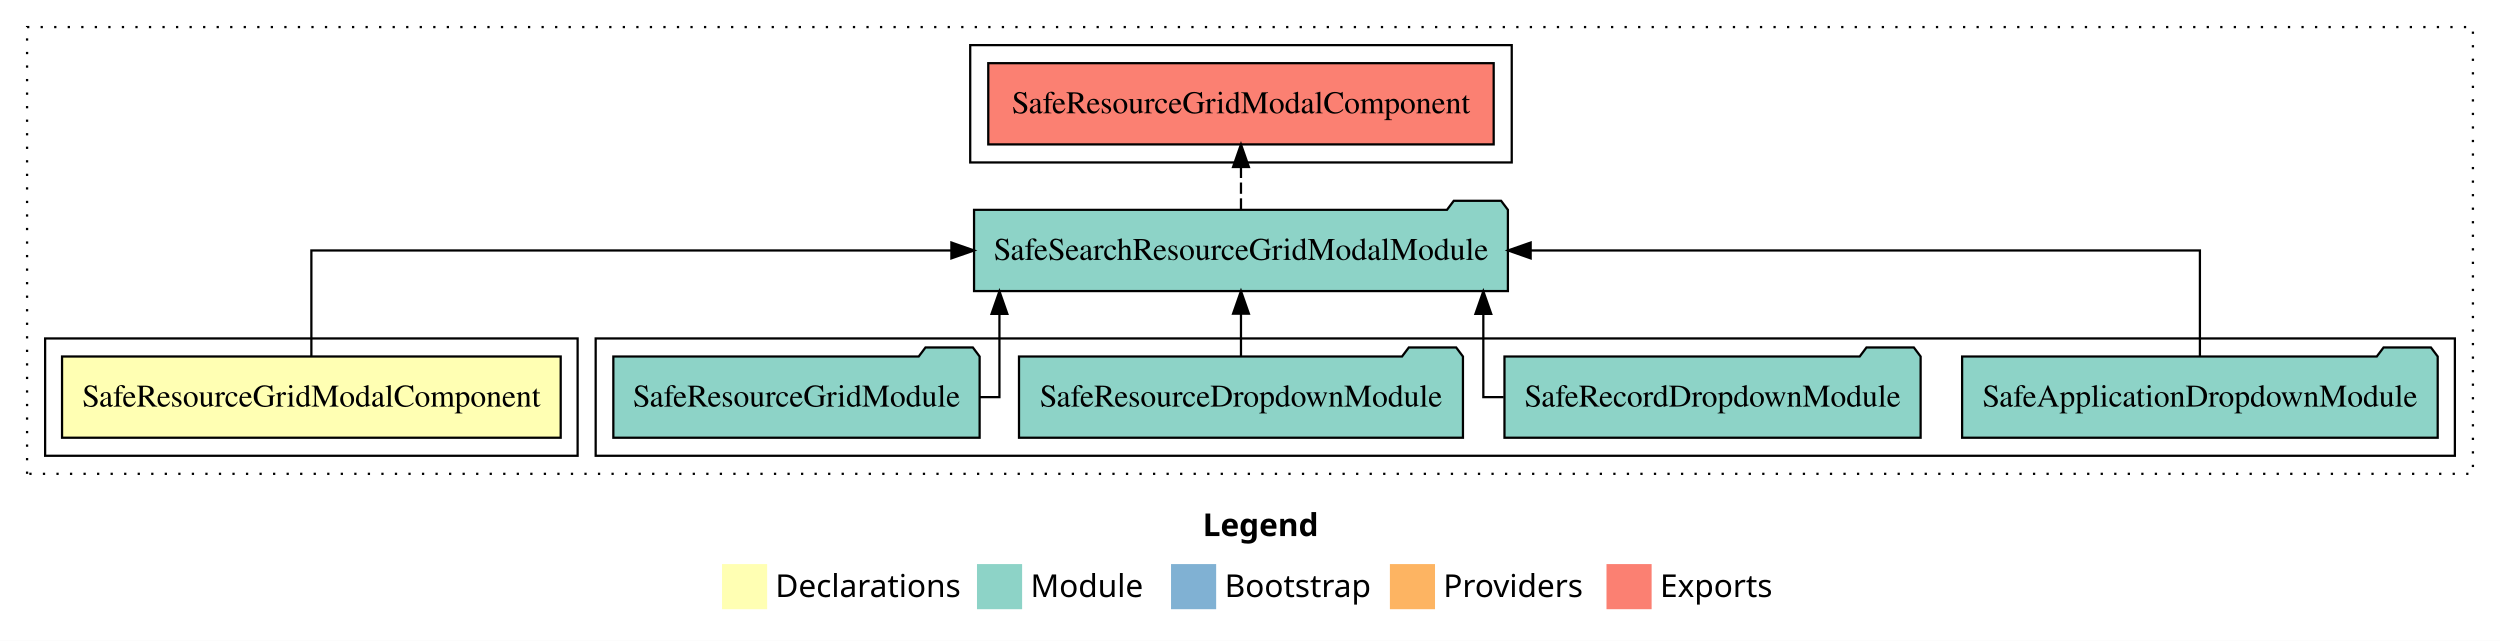
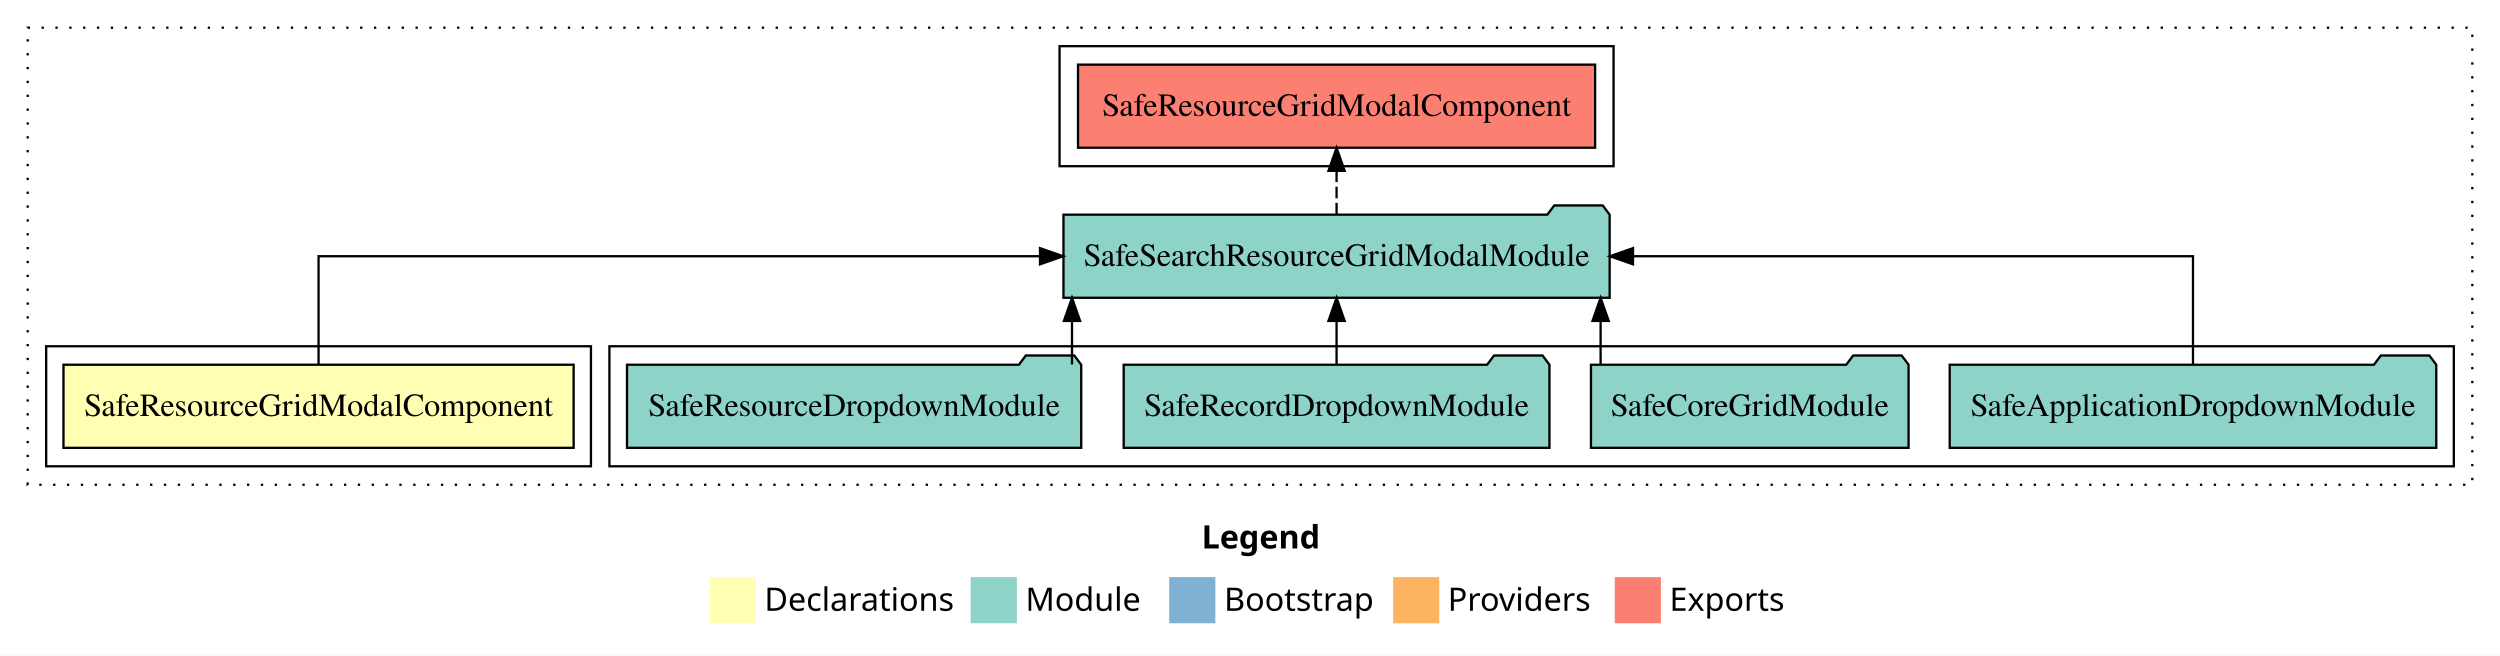
- <svg xmlns="http://www.w3.org/2000/svg" width="1108pt" height="284pt" viewBox="0.00 0.00 1108.00 284.00">
+ <svg xmlns="http://www.w3.org/2000/svg" width="1083pt" height="284pt" viewBox="0.00 0.00 1083.00 284.00">
  <g id="graph0" class="graph" transform="scale(1 1) rotate(0) translate(4 280)">
-     <polygon fill="white" stroke="transparent" points="-4,4 -4,-280 1104,-280 1104,4 -4,4" />
-     <text text-anchor="start" x="529.01" y="-42.4" font-family="sans-serif" font-weight="bold" font-size="14.00">Legend</text>
-     <polygon fill="#ffffb3" stroke="transparent" points="316,-10 316,-30 336,-30 336,-10 316,-10" />
-     <text text-anchor="start" x="339.63" y="-15.4" font-family="sans-serif" font-size="14.00">  Declarations</text>
-     <polygon fill="#8dd3c7" stroke="transparent" points="429,-10 429,-30 449,-30 449,-10 429,-10" />
-     <text text-anchor="start" x="452.73" y="-15.4" font-family="sans-serif" font-size="14.00">  Module</text>
-     <polygon fill="#80b1d3" stroke="transparent" points="515,-10 515,-30 535,-30 535,-10 515,-10" />
-     <text text-anchor="start" x="538.78" y="-15.4" font-family="sans-serif" font-size="14.00">  Bootstrap</text>
-     <polygon fill="#fdb462" stroke="transparent" points="612,-10 612,-30 632,-30 632,-10 612,-10" />
-     <text text-anchor="start" x="635.67" y="-15.4" font-family="sans-serif" font-size="14.00">  Providers</text>
-     <polygon fill="#fb8072" stroke="transparent" points="708,-10 708,-30 728,-30 728,-10 708,-10" />
-     <text text-anchor="start" x="731.73" y="-15.4" font-family="sans-serif" font-size="14.00">  Exports</text>
+     <polygon fill="white" stroke="transparent" points="-4,4 -4,-280 1079,-280 1079,4 -4,4" />
+     <text text-anchor="start" x="516.51" y="-42.4" font-family="sans-serif" font-weight="bold" font-size="14.00">Legend</text>
+     <polygon fill="#ffffb3" stroke="transparent" points="303.5,-10 303.5,-30 323.5,-30 323.5,-10 303.5,-10" />
+     <text text-anchor="start" x="327.13" y="-15.4" font-family="sans-serif" font-size="14.00">  Declarations</text>
+     <polygon fill="#8dd3c7" stroke="transparent" points="416.5,-10 416.5,-30 436.5,-30 436.5,-10 416.5,-10" />
+     <text text-anchor="start" x="440.23" y="-15.4" font-family="sans-serif" font-size="14.00">  Module</text>
+     <polygon fill="#80b1d3" stroke="transparent" points="502.5,-10 502.5,-30 522.5,-30 522.5,-10 502.5,-10" />
+     <text text-anchor="start" x="526.28" y="-15.4" font-family="sans-serif" font-size="14.00">  Bootstrap</text>
+     <polygon fill="#fdb462" stroke="transparent" points="599.5,-10 599.5,-30 619.5,-30 619.5,-10 599.5,-10" />
+     <text text-anchor="start" x="623.17" y="-15.4" font-family="sans-serif" font-size="14.00">  Providers</text>
+     <polygon fill="#fb8072" stroke="transparent" points="695.5,-10 695.5,-30 715.5,-30 715.5,-10 695.5,-10" />
+     <text text-anchor="start" x="719.23" y="-15.4" font-family="sans-serif" font-size="14.00">  Exports</text>
    <g id="clust1" class="cluster">
-       <polygon fill="none" stroke="black" stroke-dasharray="1,5" points="8,-70 8,-268 1092,-268 1092,-70 8,-70" />
+       <polygon fill="none" stroke="black" stroke-dasharray="1,5" points="8,-70 8,-268 1067,-268 1067,-70 8,-70" />
    </g>
    <g id="clust4" class="cluster">
-       <polygon fill="none" stroke="black" points="260,-78 260,-130 1084,-130 1084,-78 260,-78" />
-     </g>
-     <g id="clust5" class="cluster">
-       <polygon fill="none" stroke="black" points="426,-208 426,-260 666,-260 666,-208 426,-208" />
+       <polygon fill="none" stroke="black" points="260,-78 260,-130 1059,-130 1059,-78 260,-78" />
    </g>
    <g id="clust2" class="cluster">
      <polygon fill="none" stroke="black" points="16,-78 16,-130 252,-130 252,-78 16,-78" />
+     </g>
+     <g id="clust5" class="cluster">
+       <polygon fill="none" stroke="black" points="455,-208 455,-260 695,-260 695,-208 455,-208" />
    </g>
    <g id="node1" class="node">
      <polygon fill="#ffffb3" stroke="black" points="244.5,-122 23.5,-122 23.5,-86 244.5,-86 244.5,-122" />
      <text text-anchor="middle" x="134" y="-99.8" font-family="Times,serif" font-size="14.00">SafeResourceGridModalComponent</text>
    </g>
    <g id="node2" class="node">
-       <polygon fill="#8dd3c7" stroke="black" points="664.3,-187 661.3,-191 640.3,-191 637.3,-187 427.7,-187 427.7,-151 664.3,-151 664.3,-187" />
-       <text text-anchor="middle" x="546" y="-164.8" font-family="Times,serif" font-size="14.00">SafeSearchResourceGridModalModule</text>
+       <polygon fill="#8dd3c7" stroke="black" points="693.3,-187 690.3,-191 669.3,-191 666.3,-187 456.7,-187 456.7,-151 693.3,-151 693.3,-187" />
+       <text text-anchor="middle" x="575" y="-164.8" font-family="Times,serif" font-size="14.00">SafeSearchResourceGridModalModule</text>
    </g>
    <g id="edge1" class="edge">
-       <path fill="none" stroke="black" d="M134,-122.11C134,-141.34 134,-169 134,-169 134,-169 417.66,-169 417.66,-169" />
-       <polygon fill="black" stroke="black" points="417.66,-172.5 427.66,-169 417.66,-165.5 417.66,-172.5" />
+       <path fill="none" stroke="black" d="M134,-122.11C134,-141.34 134,-169 134,-169 134,-169 446.53,-169 446.53,-169" />
+       <polygon fill="black" stroke="black" points="446.53,-172.5 456.53,-169 446.53,-165.5 446.53,-172.5" />
    </g>
    <g id="node7" class="node">
-       <polygon fill="#fb8072" stroke="black" points="658,-252 434,-252 434,-216 658,-216 658,-252" />
-       <text text-anchor="middle" x="546" y="-229.8" font-family="Times,serif" font-size="14.00">SafeResourceGridModalComponent </text>
+       <polygon fill="#fb8072" stroke="black" points="687,-252 463,-252 463,-216 687,-216 687,-252" />
+       <text text-anchor="middle" x="575" y="-229.8" font-family="Times,serif" font-size="14.00">SafeResourceGridModalComponent </text>
    </g>
    <g id="edge6" class="edge">
-       <path fill="none" stroke="black" stroke-dasharray="5,2" d="M546,-187.11C546,-187.11 546,-205.99 546,-205.99" />
-       <polygon fill="black" stroke="black" points="542.5,-205.99 546,-215.99 549.5,-205.99 542.5,-205.99" />
+       <path fill="none" stroke="black" stroke-dasharray="5,2" d="M575,-187.11C575,-187.11 575,-205.99 575,-205.99" />
+       <polygon fill="black" stroke="black" points="571.5,-205.99 575,-215.99 578.5,-205.99 571.5,-205.99" />
    </g>
    <g id="node3" class="node">
-       <polygon fill="#8dd3c7" stroke="black" points="1076.39,-122 1073.39,-126 1052.39,-126 1049.39,-122 865.61,-122 865.61,-86 1076.39,-86 1076.39,-122" />
-       <text text-anchor="middle" x="971" y="-99.8" font-family="Times,serif" font-size="14.00">SafeApplicationDropdownModule</text>
+       <polygon fill="#8dd3c7" stroke="black" points="1051.39,-122 1048.39,-126 1027.39,-126 1024.39,-122 840.61,-122 840.61,-86 1051.39,-86 1051.39,-122" />
+       <text text-anchor="middle" x="946" y="-99.8" font-family="Times,serif" font-size="14.00">SafeApplicationDropdownModule</text>
    </g>
    <g id="edge2" class="edge">
-       <path fill="none" stroke="black" d="M971,-122.11C971,-141.34 971,-169 971,-169 971,-169 674.39,-169 674.39,-169" />
-       <polygon fill="black" stroke="black" points="674.39,-165.5 664.39,-169 674.39,-172.5 674.39,-165.5" />
+       <path fill="none" stroke="black" d="M946,-122.11C946,-141.34 946,-169 946,-169 946,-169 703.41,-169 703.41,-169" />
+       <polygon fill="black" stroke="black" points="703.41,-165.5 693.41,-169 703.41,-172.5 703.41,-165.5" />
    </g>
    <g id="node4" class="node">
-       <polygon fill="#8dd3c7" stroke="black" points="847.22,-122 844.22,-126 823.22,-126 820.22,-122 662.78,-122 662.78,-86 847.22,-86 847.22,-122" />
-       <text text-anchor="middle" x="755" y="-99.8" font-family="Times,serif" font-size="14.00">SafeRecordDropdownModule</text>
+       <polygon fill="#8dd3c7" stroke="black" points="822.79,-122 819.79,-126 798.79,-126 795.79,-122 685.21,-122 685.21,-86 822.79,-86 822.79,-122" />
+       <text text-anchor="middle" x="754" y="-99.8" font-family="Times,serif" font-size="14.00">SafeCoreGridModule</text>
    </g>
    <g id="edge3" class="edge">
-       <path fill="none" stroke="black" d="M662.43,-104C656.84,-104 653.41,-104 653.41,-104 653.41,-104 653.41,-140.89 653.41,-140.89" />
-       <polygon fill="black" stroke="black" points="649.91,-140.89 653.41,-150.89 656.91,-140.89 649.91,-140.89" />
+       <path fill="none" stroke="black" d="M689.38,-122.11C689.38,-122.11 689.38,-140.99 689.38,-140.99" />
+       <polygon fill="black" stroke="black" points="685.88,-140.99 689.38,-150.99 692.88,-140.99 685.88,-140.99" />
    </g>
    <g id="node5" class="node">
-       <polygon fill="#8dd3c7" stroke="black" points="644.38,-122 641.38,-126 620.38,-126 617.38,-122 447.62,-122 447.62,-86 644.38,-86 644.38,-122" />
-       <text text-anchor="middle" x="546" y="-99.8" font-family="Times,serif" font-size="14.00">SafeResourceDropdownModule</text>
+       <polygon fill="#8dd3c7" stroke="black" points="667.22,-122 664.22,-126 643.22,-126 640.22,-122 482.78,-122 482.78,-86 667.22,-86 667.22,-122" />
+       <text text-anchor="middle" x="575" y="-99.8" font-family="Times,serif" font-size="14.00">SafeRecordDropdownModule</text>
    </g>
    <g id="edge4" class="edge">
-       <path fill="none" stroke="black" d="M546,-122.11C546,-122.11 546,-140.99 546,-140.99" />
-       <polygon fill="black" stroke="black" points="542.5,-140.99 546,-150.99 549.5,-140.99 542.5,-140.99" />
+       <path fill="none" stroke="black" d="M575,-122.11C575,-122.11 575,-140.99 575,-140.99" />
+       <polygon fill="black" stroke="black" points="571.5,-140.99 575,-150.99 578.5,-140.99 571.5,-140.99" />
    </g>
    <g id="node6" class="node">
-       <polygon fill="#8dd3c7" stroke="black" points="430.17,-122 427.17,-126 406.17,-126 403.17,-122 267.83,-122 267.83,-86 430.17,-86 430.17,-122" />
-       <text text-anchor="middle" x="349" y="-99.8" font-family="Times,serif" font-size="14.00">SafeResourceGridModule</text>
+       <polygon fill="#8dd3c7" stroke="black" points="464.38,-122 461.38,-126 440.38,-126 437.38,-122 267.62,-122 267.62,-86 464.38,-86 464.38,-122" />
+       <text text-anchor="middle" x="366" y="-99.8" font-family="Times,serif" font-size="14.00">SafeResourceDropdownModule</text>
    </g>
    <g id="edge5" class="edge">
-       <path fill="none" stroke="black" d="M430.32,-104C435.65,-104 438.95,-104 438.95,-104 438.95,-104 438.95,-140.89 438.95,-140.89" />
-       <polygon fill="black" stroke="black" points="435.45,-140.89 438.95,-150.89 442.45,-140.89 435.45,-140.89" />
+       <path fill="none" stroke="black" d="M460.39,-122.11C460.39,-122.11 460.39,-140.99 460.39,-140.99" />
+       <polygon fill="black" stroke="black" points="456.89,-140.99 460.39,-150.99 463.89,-140.99 456.89,-140.99" />
    </g>
  </g>
</svg>
